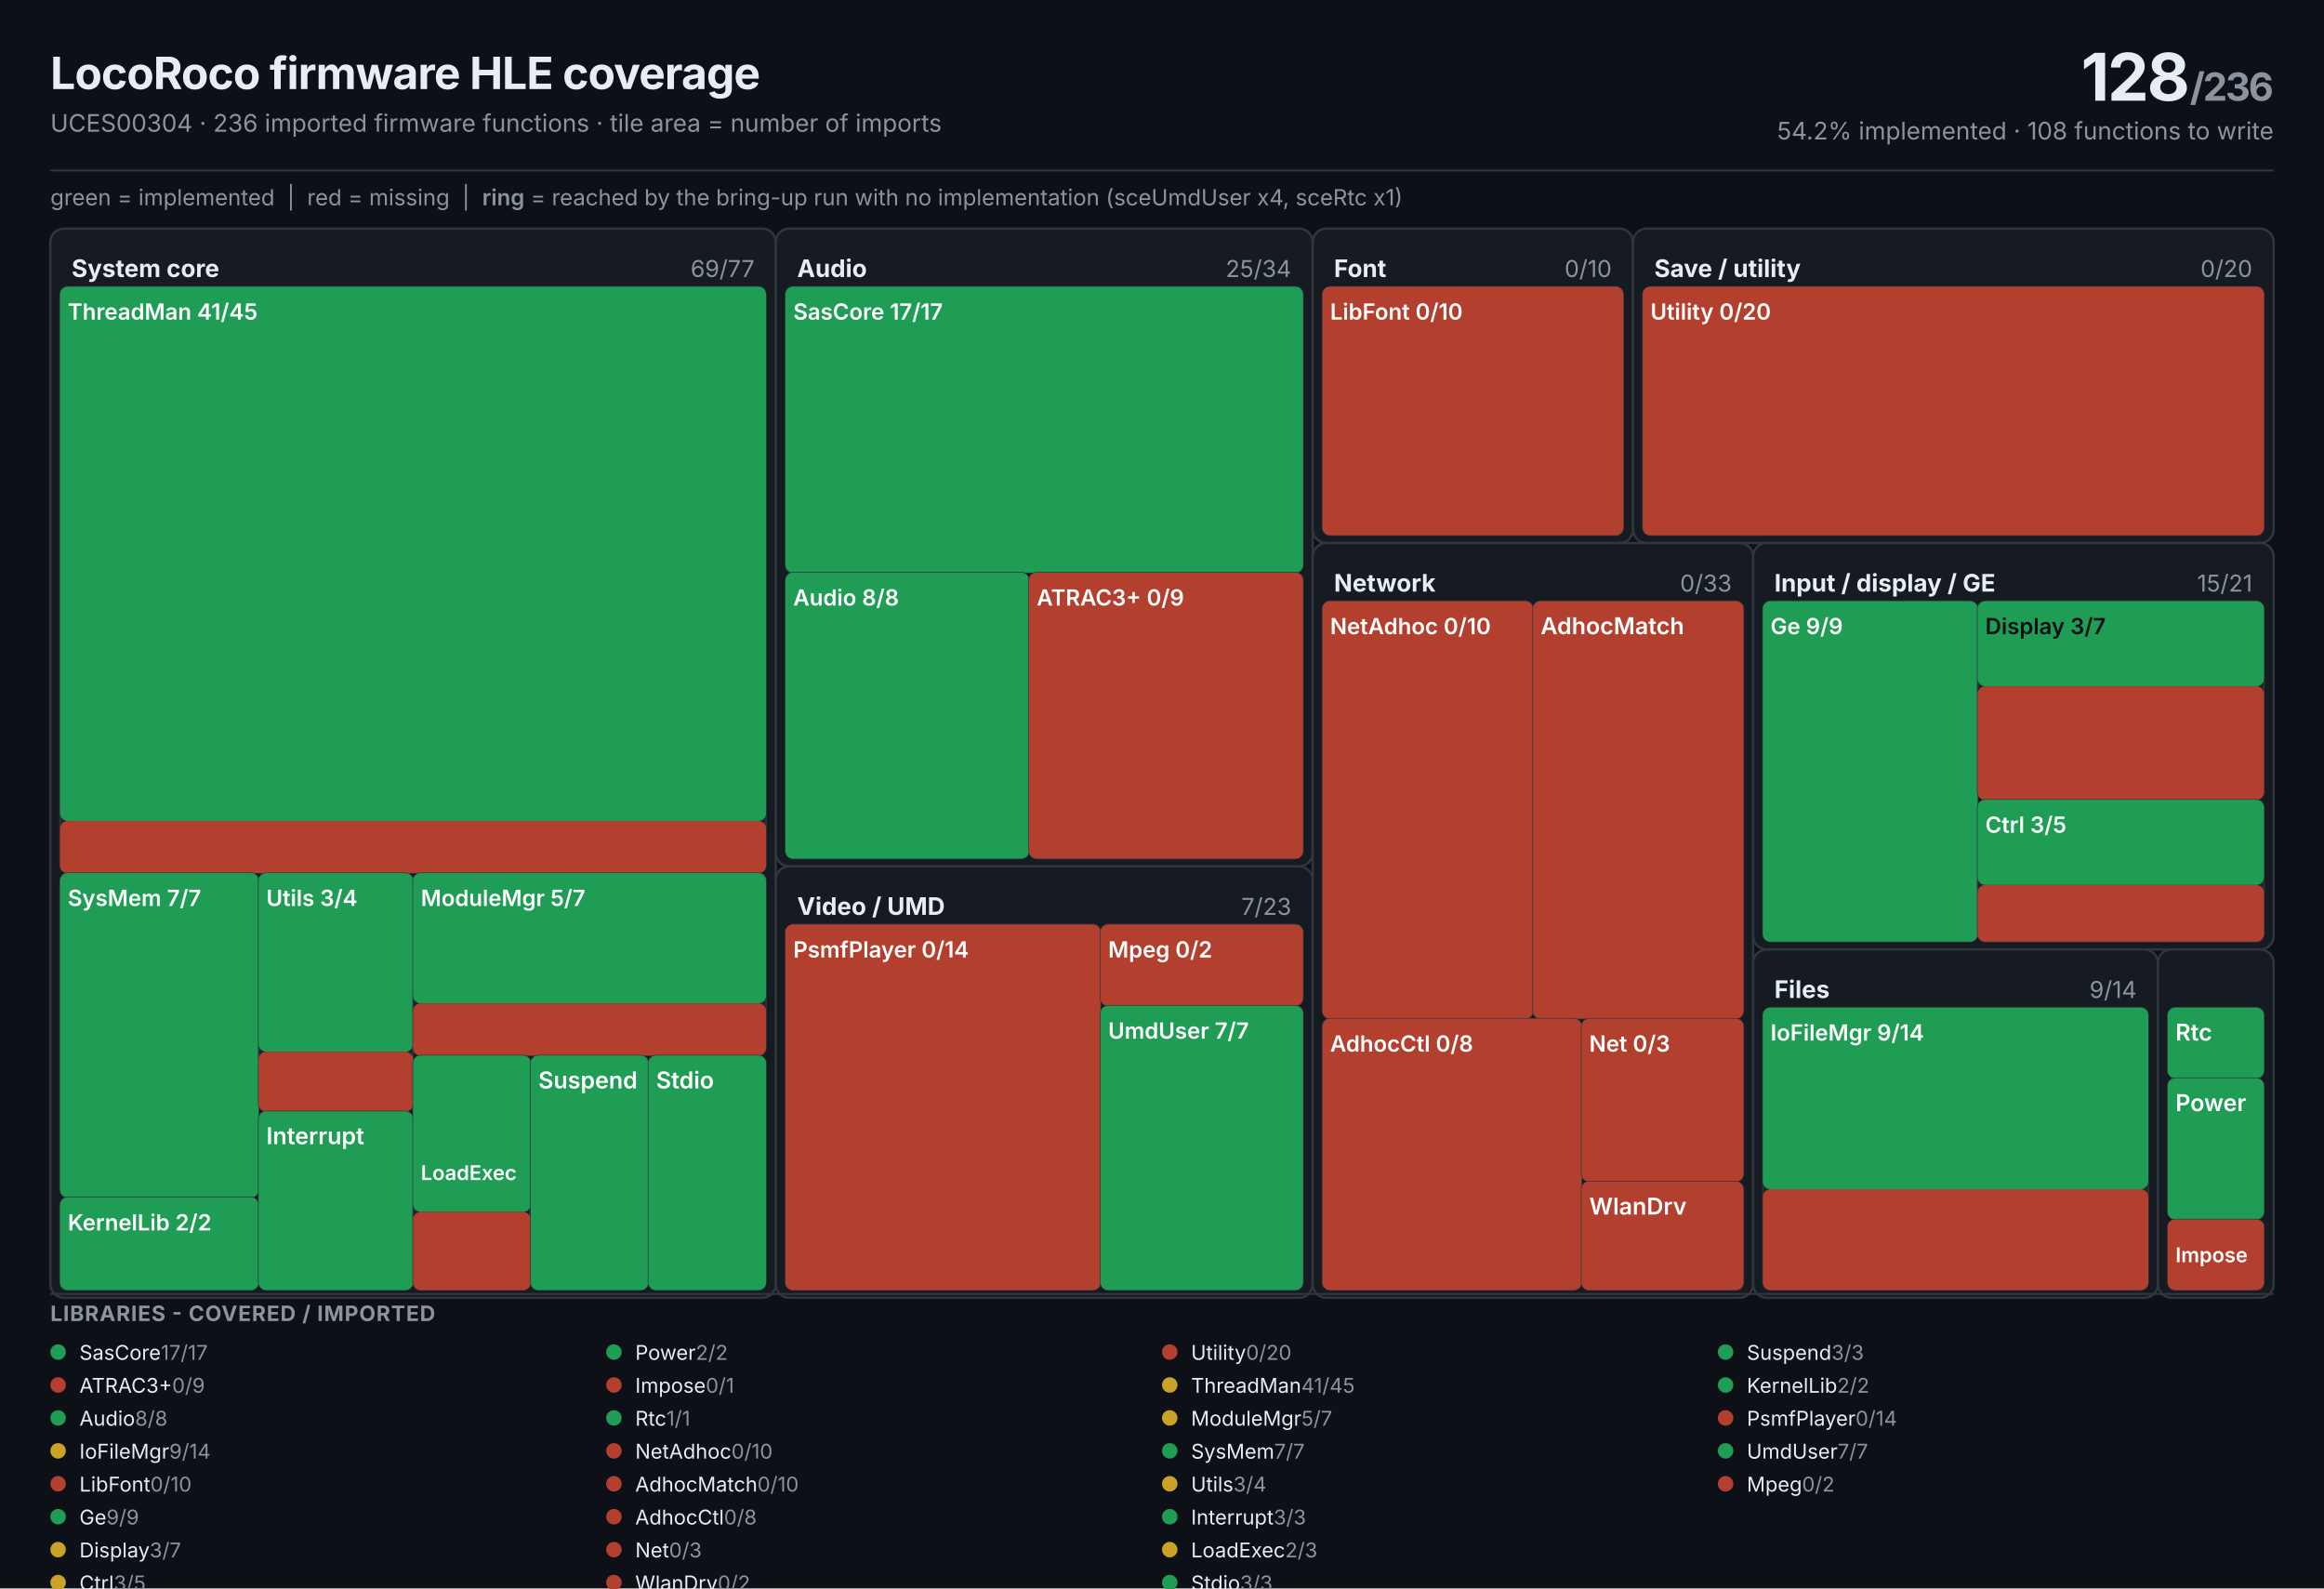
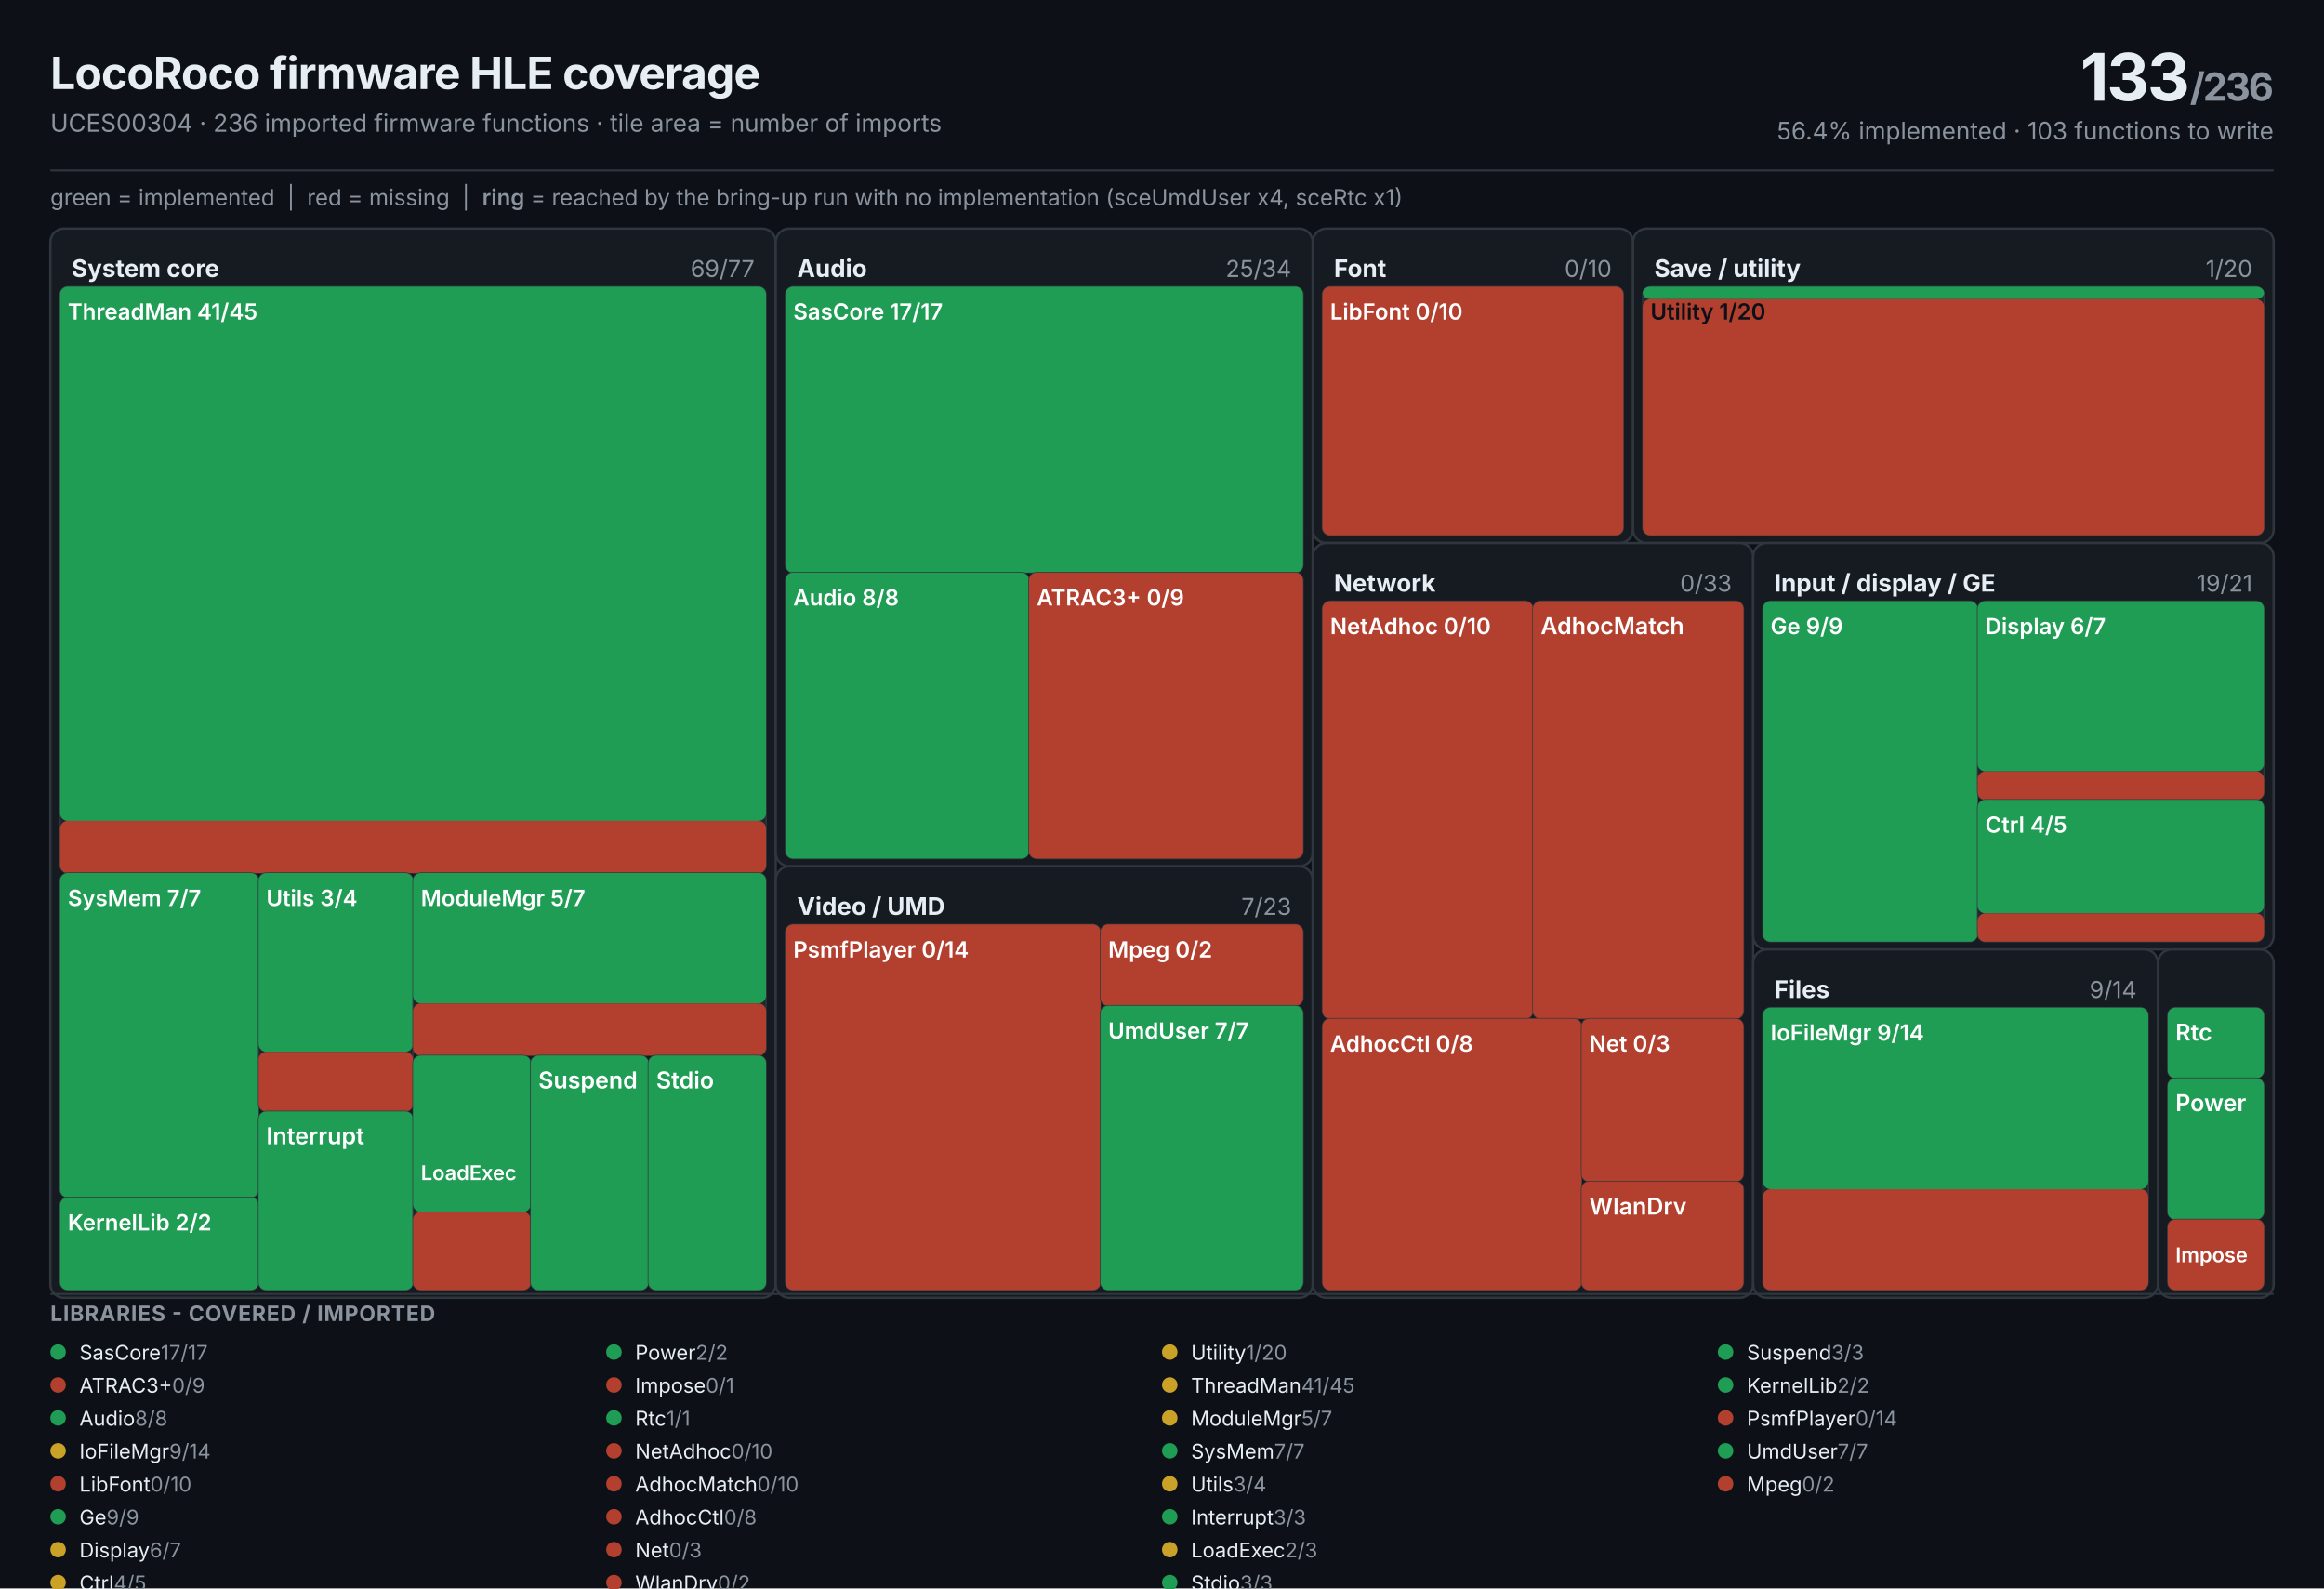
<svg xmlns="http://www.w3.org/2000/svg" viewBox="0 0 1200 820" width="1200" height="820" font-family="-apple-system,BlinkMacSystemFont,Segoe UI,Inter,Helvetica,sans-serif">
  <rect width="1200" height="820" fill="#0d1117" />
  <text x="26" y="46" font-size="23.0" font-weight="700" fill="#e6edf3" letter-spacing="-0.4">LocoRoco firmware HLE coverage</text>
  <text x="26" y="68" font-size="12.5" fill="#8b949e">UCES00304 · 236 imported firmware functions · tile area = number of imports</text>
-   <text x="1174" y="52" font-size="34.0" font-weight="700" fill="#e6edf3" text-anchor="end" letter-spacing="-1">128<tspan font-size="20.0" fill="#8b949e">/236</tspan>
-   </text>
-   <text x="1174" y="72" font-size="12.5" fill="#8b949e" text-anchor="end">54.2% implemented · 108 functions to write</text>
+   <text x="1174" y="52" font-size="34.0" font-weight="700" fill="#e6edf3" text-anchor="end" letter-spacing="-1">133<tspan font-size="20.0" fill="#8b949e">/236</tspan>
+   </text>
+   <text x="1174" y="72" font-size="12.5" fill="#8b949e" text-anchor="end">56.4% implemented · 103 functions to write</text>
  <line x1="26" y1="88" x2="1174" y2="88" stroke="#30363d" stroke-width="1" />
  <text x="26" y="106" font-size="11.5" fill="#8b949e">green = implemented  |  red = missing  |  <tspan font-weight="600">ring</tspan> = reached by the bring-up run with no implementation (sceUmdUser x4, sceRtc x1)</text>
  <rect x="26.00" y="118.00" width="374.56" height="552.00" fill="#161b22" stroke="#30363d" stroke-width="1.2" rx="7" />
  <text x="37.0" y="143.0" font-size="12.5" font-weight="650" fill="#e6edf3">System core</text>
  <text x="389.6" y="143.0" font-size="12.0" fill="#8b949e" text-anchor="end">69/77</text>
  <rect x="31.00" y="148.00" width="364.56" height="302.73" fill="#21262d" stroke="#30363d" stroke-width="0.7" rx="4" />
  <rect x="31.00" y="148.00" width="364.56" height="275.82" fill="#1f9d55" rx="4" />
  <rect x="31.00" y="423.82" width="364.56" height="26.91" fill="#b3402f" rx="4" />
  <text x="35.0" y="165.0" font-size="11.5" font-weight="620" fill="#ffffff">ThreadMan  41/45</text>
  <rect x="31.00" y="450.73" width="102.53" height="167.43" fill="#21262d" stroke="#30363d" stroke-width="0.7" rx="4" />
  <rect x="31.00" y="450.73" width="102.53" height="167.43" fill="#1f9d55" rx="4" />
  <text x="35.0" y="467.7" font-size="11.5" font-weight="620" fill="#ffffff">SysMem  7/7</text>
  <rect x="31.00" y="618.16" width="102.53" height="47.84" fill="#21262d" stroke="#30363d" stroke-width="0.7" rx="4" />
  <rect x="31.00" y="618.16" width="102.53" height="47.84" fill="#1f9d55" rx="4" />
  <text x="35.0" y="635.2" font-size="11.5" font-weight="620" fill="#ffffff">KernelLib  2/2</text>
  <rect x="133.53" y="450.73" width="79.75" height="123.01" fill="#21262d" stroke="#30363d" stroke-width="0.7" rx="4" />
  <rect x="133.53" y="450.73" width="79.75" height="92.26" fill="#1f9d55" rx="4" />
  <rect x="133.53" y="542.99" width="79.75" height="30.75" fill="#b3402f" rx="4" />
  <text x="137.5" y="467.7" font-size="11.5" font-weight="620" fill="#ffffff">Utils  3/4</text>
  <rect x="133.53" y="573.74" width="79.75" height="92.26" fill="#21262d" stroke="#30363d" stroke-width="0.7" rx="4" />
  <rect x="133.53" y="573.74" width="79.75" height="92.26" fill="#1f9d55" rx="4" />
  <text x="137.5" y="590.7" font-size="12.0" font-weight="620" fill="#ffffff">Interrupt</text>
  <rect x="213.28" y="450.73" width="182.28" height="94.18" fill="#21262d" stroke="#30363d" stroke-width="0.7" rx="4" />
  <rect x="213.28" y="450.73" width="182.28" height="67.27" fill="#1f9d55" rx="4" />
  <rect x="213.28" y="518.00" width="182.28" height="26.91" fill="#b3402f" rx="4" />
  <text x="217.3" y="467.7" font-size="11.5" font-weight="620" fill="#ffffff">ModuleMgr  5/7</text>
  <rect x="213.28" y="544.91" width="60.76" height="121.09" fill="#21262d" stroke="#30363d" stroke-width="0.7" rx="4" />
  <rect x="213.28" y="544.91" width="60.76" height="80.73" fill="#1f9d55" rx="4" />
  <rect x="213.28" y="625.64" width="60.76" height="40.36" fill="#b3402f" rx="4" />
  <text x="217.3" y="609.2" font-size="10.5" font-weight="620" fill="#ffffff">LoadExec</text>
  <rect x="274.04" y="544.91" width="60.76" height="121.09" fill="#21262d" stroke="#30363d" stroke-width="0.7" rx="4" />
  <rect x="274.04" y="544.91" width="60.76" height="121.09" fill="#1f9d55" rx="4" />
  <text x="278.0" y="561.9" font-size="12.0" font-weight="620" fill="#ffffff">Suspend</text>
  <rect x="334.80" y="544.91" width="60.76" height="121.09" fill="#21262d" stroke="#30363d" stroke-width="0.7" rx="4" />
  <rect x="334.80" y="544.91" width="60.76" height="121.09" fill="#1f9d55" rx="4" />
  <text x="338.8" y="561.9" font-size="12.0" font-weight="620" fill="#ffffff">Stdio</text>
  <rect x="400.56" y="118.00" width="277.27" height="329.26" fill="#161b22" stroke="#30363d" stroke-width="1.2" rx="7" />
  <text x="411.6" y="143.0" font-size="12.5" font-weight="650" fill="#e6edf3">Audio</text>
  <text x="666.8" y="143.0" font-size="12.0" fill="#8b949e" text-anchor="end">25/34</text>
  <rect x="405.56" y="148.00" width="267.27" height="147.63" fill="#21262d" stroke="#30363d" stroke-width="0.7" rx="4" />
  <rect x="405.56" y="148.00" width="267.27" height="147.63" fill="#1f9d55" rx="4" />
  <text x="409.6" y="165.0" font-size="11.5" font-weight="620" fill="#ffffff">SasCore  17/17</text>
  <rect x="405.56" y="295.63" width="125.77" height="147.63" fill="#21262d" stroke="#30363d" stroke-width="0.7" rx="4" />
  <rect x="405.56" y="295.63" width="125.77" height="147.63" fill="#1f9d55" rx="4" />
  <text x="409.6" y="312.6" font-size="11.5" font-weight="620" fill="#ffffff">Audio  8/8</text>
  <rect x="531.33" y="295.63" width="141.50" height="147.63" fill="#21262d" stroke="#30363d" stroke-width="0.7" rx="4" />
  <rect x="531.33" y="295.63" width="141.50" height="147.63" fill="#b3402f" rx="4" />
  <text x="535.3" y="312.6" font-size="11.5" font-weight="620" fill="#ffffff">ATRAC3+  0/9</text>
  <rect x="400.56" y="447.26" width="277.27" height="222.74" fill="#161b22" stroke="#30363d" stroke-width="1.2" rx="7" />
  <text x="411.6" y="472.3" font-size="12.5" font-weight="650" fill="#e6edf3">Video / UMD</text>
  <text x="666.8" y="472.3" font-size="12.0" fill="#8b949e" text-anchor="end">7/23</text>
  <rect x="405.56" y="477.26" width="162.69" height="188.74" fill="#21262d" stroke="#30363d" stroke-width="0.7" rx="4" />
  <rect x="405.56" y="477.26" width="162.69" height="188.74" fill="#b3402f" rx="4" />
  <text x="409.6" y="494.3" font-size="11.5" font-weight="620" fill="#ffffff">PsmfPlayer  0/14</text>
  <rect x="568.25" y="477.26" width="104.58" height="41.94" fill="#21262d" stroke="#30363d" stroke-width="0.7" rx="4" />
  <rect x="568.25" y="477.26" width="104.58" height="41.94" fill="#b3402f" rx="4" />
  <text x="572.2" y="494.3" font-size="11.5" font-weight="620" fill="#ffffff">Mpeg  0/2</text>
  <rect x="568.25" y="519.20" width="104.58" height="146.80" fill="#21262d" stroke="#30363d" stroke-width="0.7" rx="4" />
  <rect x="568.25" y="519.20" width="104.58" height="146.80" fill="#1f9d55" rx="4" />
  <text x="572.2" y="536.2" font-size="11.5" font-weight="620" fill="#ffffff">UmdUser  7/7</text>
  <rect x="677.83" y="118.00" width="165.39" height="162.35" fill="#161b22" stroke="#30363d" stroke-width="1.2" rx="7" />
  <text x="688.8" y="143.0" font-size="12.5" font-weight="650" fill="#e6edf3">Font</text>
  <text x="832.2" y="143.0" font-size="12.0" fill="#8b949e" text-anchor="end">0/10</text>
  <rect x="682.83" y="148.00" width="155.39" height="128.35" fill="#21262d" stroke="#30363d" stroke-width="0.7" rx="4" />
  <rect x="682.83" y="148.00" width="155.39" height="128.35" fill="#b3402f" rx="4" />
  <text x="686.8" y="165.0" font-size="11.5" font-weight="620" fill="#ffffff">LibFont  0/10</text>
  <rect x="843.22" y="118.00" width="330.78" height="162.35" fill="#161b22" stroke="#30363d" stroke-width="1.2" rx="7" />
  <text x="854.2" y="143.0" font-size="12.5" font-weight="650" fill="#e6edf3">Save / utility</text>
-   <text x="1163.0" y="143.0" font-size="12.0" fill="#8b949e" text-anchor="end">0/20</text>
+   <text x="1163.0" y="143.0" font-size="12.0" fill="#8b949e" text-anchor="end">1/20</text>
  <rect x="848.22" y="148.00" width="320.78" height="128.35" fill="#21262d" stroke="#30363d" stroke-width="0.7" rx="4" />
-   <rect x="848.22" y="148.00" width="320.78" height="128.35" fill="#b3402f" rx="4" />
-   <text x="852.2" y="165.0" font-size="11.5" font-weight="620" fill="#ffffff">Utility  0/20</text>
+   <rect x="848.22" y="148.00" width="320.78" height="6.42" fill="#1f9d55" rx="4" />
+   <rect x="848.22" y="154.42" width="320.78" height="121.94" fill="#b3402f" rx="4" />
+   <text x="852.2" y="165.0" font-size="11.5" font-weight="620" fill="#0d1117">Utility  1/20</text>
  <rect x="677.83" y="280.35" width="227.41" height="389.65" fill="#161b22" stroke="#30363d" stroke-width="1.2" rx="7" />
  <text x="688.8" y="305.4" font-size="12.5" font-weight="650" fill="#e6edf3">Network</text>
  <text x="894.2" y="305.4" font-size="12.0" fill="#8b949e" text-anchor="end">0/33</text>
  <rect x="682.83" y="310.35" width="108.71" height="215.54" fill="#21262d" stroke="#30363d" stroke-width="0.7" rx="4" />
  <rect x="682.83" y="310.35" width="108.71" height="215.54" fill="#b3402f" rx="4" />
  <text x="686.8" y="327.4" font-size="11.5" font-weight="620" fill="#ffffff">NetAdhoc  0/10</text>
  <rect x="791.54" y="310.35" width="108.71" height="215.54" fill="#21262d" stroke="#30363d" stroke-width="0.7" rx="4" />
  <rect x="791.54" y="310.35" width="108.71" height="215.54" fill="#b3402f" rx="4" />
  <text x="795.5" y="327.4" font-size="12.0" font-weight="620" fill="#ffffff">AdhocMatch</text>
  <rect x="682.83" y="525.90" width="133.79" height="140.10" fill="#21262d" stroke="#30363d" stroke-width="0.7" rx="4" />
  <rect x="682.83" y="525.90" width="133.79" height="140.10" fill="#b3402f" rx="4" />
  <text x="686.8" y="542.9" font-size="11.5" font-weight="620" fill="#ffffff">AdhocCtl  0/8</text>
  <rect x="816.62" y="525.90" width="83.62" height="84.06" fill="#21262d" stroke="#30363d" stroke-width="0.7" rx="4" />
  <rect x="816.62" y="525.90" width="83.62" height="84.06" fill="#b3402f" rx="4" />
  <text x="820.6" y="542.9" font-size="11.5" font-weight="620" fill="#ffffff">Net  0/3</text>
  <rect x="816.62" y="609.96" width="83.62" height="56.04" fill="#21262d" stroke="#30363d" stroke-width="0.7" rx="4" />
  <rect x="816.62" y="609.96" width="83.62" height="56.04" fill="#b3402f" rx="4" />
  <text x="820.6" y="627.0" font-size="12.0" font-weight="620" fill="#ffffff">WlanDrv</text>
  <rect x="905.24" y="280.35" width="268.76" height="209.81" fill="#161b22" stroke="#30363d" stroke-width="1.2" rx="7" />
  <text x="916.2" y="305.4" font-size="12.5" font-weight="650" fill="#e6edf3">Input / display / GE</text>
-   <text x="1163.0" y="305.4" font-size="12.0" fill="#8b949e" text-anchor="end">15/21</text>
+   <text x="1163.0" y="305.4" font-size="12.0" fill="#8b949e" text-anchor="end">19/21</text>
  <rect x="910.24" y="310.35" width="110.90" height="175.81" fill="#21262d" stroke="#30363d" stroke-width="0.7" rx="4" />
  <rect x="910.24" y="310.35" width="110.90" height="175.81" fill="#1f9d55" rx="4" />
  <text x="914.2" y="327.4" font-size="11.5" font-weight="620" fill="#ffffff">Ge  9/9</text>
  <rect x="1021.14" y="310.35" width="147.86" height="102.56" fill="#21262d" stroke="#30363d" stroke-width="0.7" rx="4" />
-   <rect x="1021.14" y="310.35" width="147.86" height="43.95" fill="#1f9d55" rx="4" />
-   <rect x="1021.14" y="354.31" width="147.86" height="58.60" fill="#b3402f" rx="4" />
-   <text x="1025.1" y="327.4" font-size="11.5" font-weight="620" fill="#0d1117">Display  3/7</text>
+   <rect x="1021.14" y="310.35" width="147.86" height="87.90" fill="#1f9d55" rx="4" />
+   <rect x="1021.14" y="398.26" width="147.86" height="14.65" fill="#b3402f" rx="4" />
+   <text x="1025.1" y="327.4" font-size="11.5" font-weight="620" fill="#ffffff">Display  6/7</text>
  <rect x="1021.14" y="412.91" width="147.86" height="73.25" fill="#21262d" stroke="#30363d" stroke-width="0.7" rx="4" />
-   <rect x="1021.14" y="412.91" width="147.86" height="43.95" fill="#1f9d55" rx="4" />
-   <rect x="1021.14" y="456.86" width="147.86" height="29.30" fill="#b3402f" rx="4" />
-   <text x="1025.1" y="429.9" font-size="11.5" font-weight="620" fill="#ffffff">Ctrl  3/5</text>
+   <rect x="1021.14" y="412.91" width="147.86" height="58.60" fill="#1f9d55" rx="4" />
+   <rect x="1021.14" y="471.51" width="147.86" height="14.65" fill="#b3402f" rx="4" />
+   <text x="1025.1" y="429.9" font-size="11.5" font-weight="620" fill="#ffffff">Ctrl  4/5</text>
  <rect x="905.24" y="490.16" width="209.03" height="179.84" fill="#161b22" stroke="#30363d" stroke-width="1.2" rx="7" />
  <text x="916.2" y="515.2" font-size="12.5" font-weight="650" fill="#e6edf3">Files</text>
  <text x="1103.3" y="515.2" font-size="12.0" fill="#8b949e" text-anchor="end">9/14</text>
  <rect x="910.24" y="520.16" width="199.03" height="145.84" fill="#21262d" stroke="#30363d" stroke-width="0.7" rx="4" />
  <rect x="910.24" y="520.16" width="199.03" height="93.75" fill="#1f9d55" rx="4" />
  <rect x="910.24" y="613.92" width="199.03" height="52.08" fill="#b3402f" rx="4" />
  <text x="914.2" y="537.2" font-size="11.5" font-weight="620" fill="#ffffff">IoFileMgr  9/14</text>
  <rect x="1114.28" y="490.16" width="59.72" height="179.84" fill="#161b22" stroke="#30363d" stroke-width="1.2" rx="7" />
  <text x="1147.7" y="580.1" font-size="10.0" font-weight="650" fill="#e6edf3" text-anchor="middle" transform="rotate(-90 1147.7 580.1)">Misc</text>
  <text x="1144.1" y="663.0" font-size="11.0" fill="#8b949e" text-anchor="middle">3/4</text>
  <rect x="1119.28" y="520.16" width="49.72" height="36.46" fill="#21262d" stroke="#30363d" stroke-width="0.7" rx="4" />
  <rect x="1119.28" y="520.16" width="49.72" height="36.46" fill="#1f9d55" rx="4" />
  <text x="1123.3" y="537.2" font-size="12.0" font-weight="620" fill="#ffffff">Rtc</text>
  <rect x="1119.28" y="556.62" width="49.72" height="72.92" fill="#21262d" stroke="#30363d" stroke-width="0.7" rx="4" />
  <rect x="1119.28" y="556.62" width="49.72" height="72.92" fill="#1f9d55" rx="4" />
  <text x="1123.3" y="573.6" font-size="12.0" font-weight="620" fill="#ffffff">Power</text>
  <rect x="1119.28" y="629.54" width="49.72" height="36.46" fill="#21262d" stroke="#30363d" stroke-width="0.7" rx="4" />
  <rect x="1119.28" y="629.54" width="49.72" height="36.46" fill="#b3402f" rx="4" />
  <text x="1123.3" y="651.6" font-size="10.5" font-weight="620" fill="#ffffff">Impose</text>
  <line x1="26" y1="668" x2="1174" y2="668" stroke="#30363d" stroke-width="1" />
  <text x="26" y="682" font-size="11.0" font-weight="650" fill="#8b949e" letter-spacing="0.4">LIBRARIES - COVERED / IMPORTED</text>
  <circle cx="30.0" cy="698.0" r="4" fill="#1f9d55" />
  <text x="41.0" y="702.0" font-size="10.5" fill="#e6edf3">
    <tspan fill="#8b949e" />SasCore<tspan fill="#8b949e">  17/17</tspan>
  </text>
  <circle cx="30.0" cy="715.0" r="4" fill="#b3402f" />
  <text x="41.0" y="719.0" font-size="10.5" fill="#e6edf3">
    <tspan fill="#8b949e" />ATRAC3+<tspan fill="#8b949e">  0/9</tspan>
  </text>
  <circle cx="30.0" cy="732.0" r="4" fill="#1f9d55" />
  <text x="41.0" y="736.0" font-size="10.5" fill="#e6edf3">
    <tspan fill="#8b949e" />Audio<tspan fill="#8b949e">  8/8</tspan>
  </text>
  <circle cx="30.0" cy="749.0" r="4" fill="#c9a227" />
  <text x="41.0" y="753.0" font-size="10.5" fill="#e6edf3">
    <tspan fill="#8b949e" />IoFileMgr<tspan fill="#8b949e">  9/14</tspan>
  </text>
  <circle cx="30.0" cy="766.0" r="4" fill="#b3402f" />
  <text x="41.0" y="770.0" font-size="10.5" fill="#e6edf3">
    <tspan fill="#8b949e" />LibFont<tspan fill="#8b949e">  0/10</tspan>
  </text>
  <circle cx="30.0" cy="783.0" r="4" fill="#1f9d55" />
  <text x="41.0" y="787.0" font-size="10.5" fill="#e6edf3">
    <tspan fill="#8b949e" />Ge<tspan fill="#8b949e">  9/9</tspan>
  </text>
  <circle cx="30.0" cy="800.0" r="4" fill="#c9a227" />
  <text x="41.0" y="804.0" font-size="10.5" fill="#e6edf3">
-     <tspan fill="#8b949e" />Display<tspan fill="#8b949e">  3/7</tspan>
+     <tspan fill="#8b949e" />Display<tspan fill="#8b949e">  6/7</tspan>
  </text>
  <circle cx="30.0" cy="817.0" r="4" fill="#c9a227" />
  <text x="41.0" y="821.0" font-size="10.5" fill="#e6edf3">
-     <tspan fill="#8b949e" />Ctrl<tspan fill="#8b949e">  3/5</tspan>
+     <tspan fill="#8b949e" />Ctrl<tspan fill="#8b949e">  4/5</tspan>
  </text>
  <circle cx="317.0" cy="698.0" r="4" fill="#1f9d55" />
  <text x="328.0" y="702.0" font-size="10.5" fill="#e6edf3">
    <tspan fill="#8b949e" />Power<tspan fill="#8b949e">  2/2</tspan>
  </text>
  <circle cx="317.0" cy="715.0" r="4" fill="#b3402f" />
  <text x="328.0" y="719.0" font-size="10.5" fill="#e6edf3">
    <tspan fill="#8b949e" />Impose<tspan fill="#8b949e">  0/1</tspan>
  </text>
  <circle cx="317.0" cy="732.0" r="4" fill="#1f9d55" />
  <text x="328.0" y="736.0" font-size="10.5" fill="#e6edf3">
    <tspan fill="#8b949e" />Rtc<tspan fill="#8b949e">  1/1</tspan>
  </text>
  <circle cx="317.0" cy="749.0" r="4" fill="#b3402f" />
  <text x="328.0" y="753.0" font-size="10.5" fill="#e6edf3">
    <tspan fill="#8b949e" />NetAdhoc<tspan fill="#8b949e">  0/10</tspan>
  </text>
  <circle cx="317.0" cy="766.0" r="4" fill="#b3402f" />
  <text x="328.0" y="770.0" font-size="10.5" fill="#e6edf3">
    <tspan fill="#8b949e" />AdhocMatch<tspan fill="#8b949e">  0/10</tspan>
  </text>
  <circle cx="317.0" cy="783.0" r="4" fill="#b3402f" />
  <text x="328.0" y="787.0" font-size="10.5" fill="#e6edf3">
    <tspan fill="#8b949e" />AdhocCtl<tspan fill="#8b949e">  0/8</tspan>
  </text>
  <circle cx="317.0" cy="800.0" r="4" fill="#b3402f" />
  <text x="328.0" y="804.0" font-size="10.5" fill="#e6edf3">
    <tspan fill="#8b949e" />Net<tspan fill="#8b949e">  0/3</tspan>
  </text>
  <circle cx="317.0" cy="817.0" r="4" fill="#b3402f" />
  <text x="328.0" y="821.0" font-size="10.5" fill="#e6edf3">
    <tspan fill="#8b949e" />WlanDrv<tspan fill="#8b949e">  0/2</tspan>
  </text>
-   <circle cx="604.0" cy="698.0" r="4" fill="#b3402f" />
+   <circle cx="604.0" cy="698.0" r="4" fill="#c9a227" />
  <text x="615.0" y="702.0" font-size="10.5" fill="#e6edf3">
-     <tspan fill="#8b949e" />Utility<tspan fill="#8b949e">  0/20</tspan>
+     <tspan fill="#8b949e" />Utility<tspan fill="#8b949e">  1/20</tspan>
  </text>
  <circle cx="604.0" cy="715.0" r="4" fill="#c9a227" />
  <text x="615.0" y="719.0" font-size="10.5" fill="#e6edf3">
    <tspan fill="#8b949e" />ThreadMan<tspan fill="#8b949e">  41/45</tspan>
  </text>
  <circle cx="604.0" cy="732.0" r="4" fill="#c9a227" />
  <text x="615.0" y="736.0" font-size="10.5" fill="#e6edf3">
    <tspan fill="#8b949e" />ModuleMgr<tspan fill="#8b949e">  5/7</tspan>
  </text>
  <circle cx="604.0" cy="749.0" r="4" fill="#1f9d55" />
  <text x="615.0" y="753.0" font-size="10.5" fill="#e6edf3">
    <tspan fill="#8b949e" />SysMem<tspan fill="#8b949e">  7/7</tspan>
  </text>
  <circle cx="604.0" cy="766.0" r="4" fill="#c9a227" />
  <text x="615.0" y="770.0" font-size="10.5" fill="#e6edf3">
    <tspan fill="#8b949e" />Utils<tspan fill="#8b949e">  3/4</tspan>
  </text>
  <circle cx="604.0" cy="783.0" r="4" fill="#1f9d55" />
  <text x="615.0" y="787.0" font-size="10.5" fill="#e6edf3">
    <tspan fill="#8b949e" />Interrupt<tspan fill="#8b949e">  3/3</tspan>
  </text>
  <circle cx="604.0" cy="800.0" r="4" fill="#c9a227" />
  <text x="615.0" y="804.0" font-size="10.5" fill="#e6edf3">
    <tspan fill="#8b949e" />LoadExec<tspan fill="#8b949e">  2/3</tspan>
  </text>
  <circle cx="604.0" cy="817.0" r="4" fill="#1f9d55" />
  <text x="615.0" y="821.0" font-size="10.5" fill="#e6edf3">
    <tspan fill="#8b949e" />Stdio<tspan fill="#8b949e">  3/3</tspan>
  </text>
  <circle cx="891.0" cy="698.0" r="4" fill="#1f9d55" />
  <text x="902.0" y="702.0" font-size="10.5" fill="#e6edf3">
    <tspan fill="#8b949e" />Suspend<tspan fill="#8b949e">  3/3</tspan>
  </text>
  <circle cx="891.0" cy="715.0" r="4" fill="#1f9d55" />
  <text x="902.0" y="719.0" font-size="10.5" fill="#e6edf3">
    <tspan fill="#8b949e" />KernelLib<tspan fill="#8b949e">  2/2</tspan>
  </text>
  <circle cx="891.0" cy="732.0" r="4" fill="#b3402f" />
  <text x="902.0" y="736.0" font-size="10.5" fill="#e6edf3">
    <tspan fill="#8b949e" />PsmfPlayer<tspan fill="#8b949e">  0/14</tspan>
  </text>
  <circle cx="891.0" cy="749.0" r="4" fill="#1f9d55" />
  <text x="902.0" y="753.0" font-size="10.5" fill="#e6edf3">
    <tspan fill="#8b949e" />UmdUser<tspan fill="#8b949e">  7/7</tspan>
  </text>
  <circle cx="891.0" cy="766.0" r="4" fill="#b3402f" />
  <text x="902.0" y="770.0" font-size="10.5" fill="#e6edf3">
    <tspan fill="#8b949e" />Mpeg<tspan fill="#8b949e">  0/2</tspan>
  </text>
</svg>
